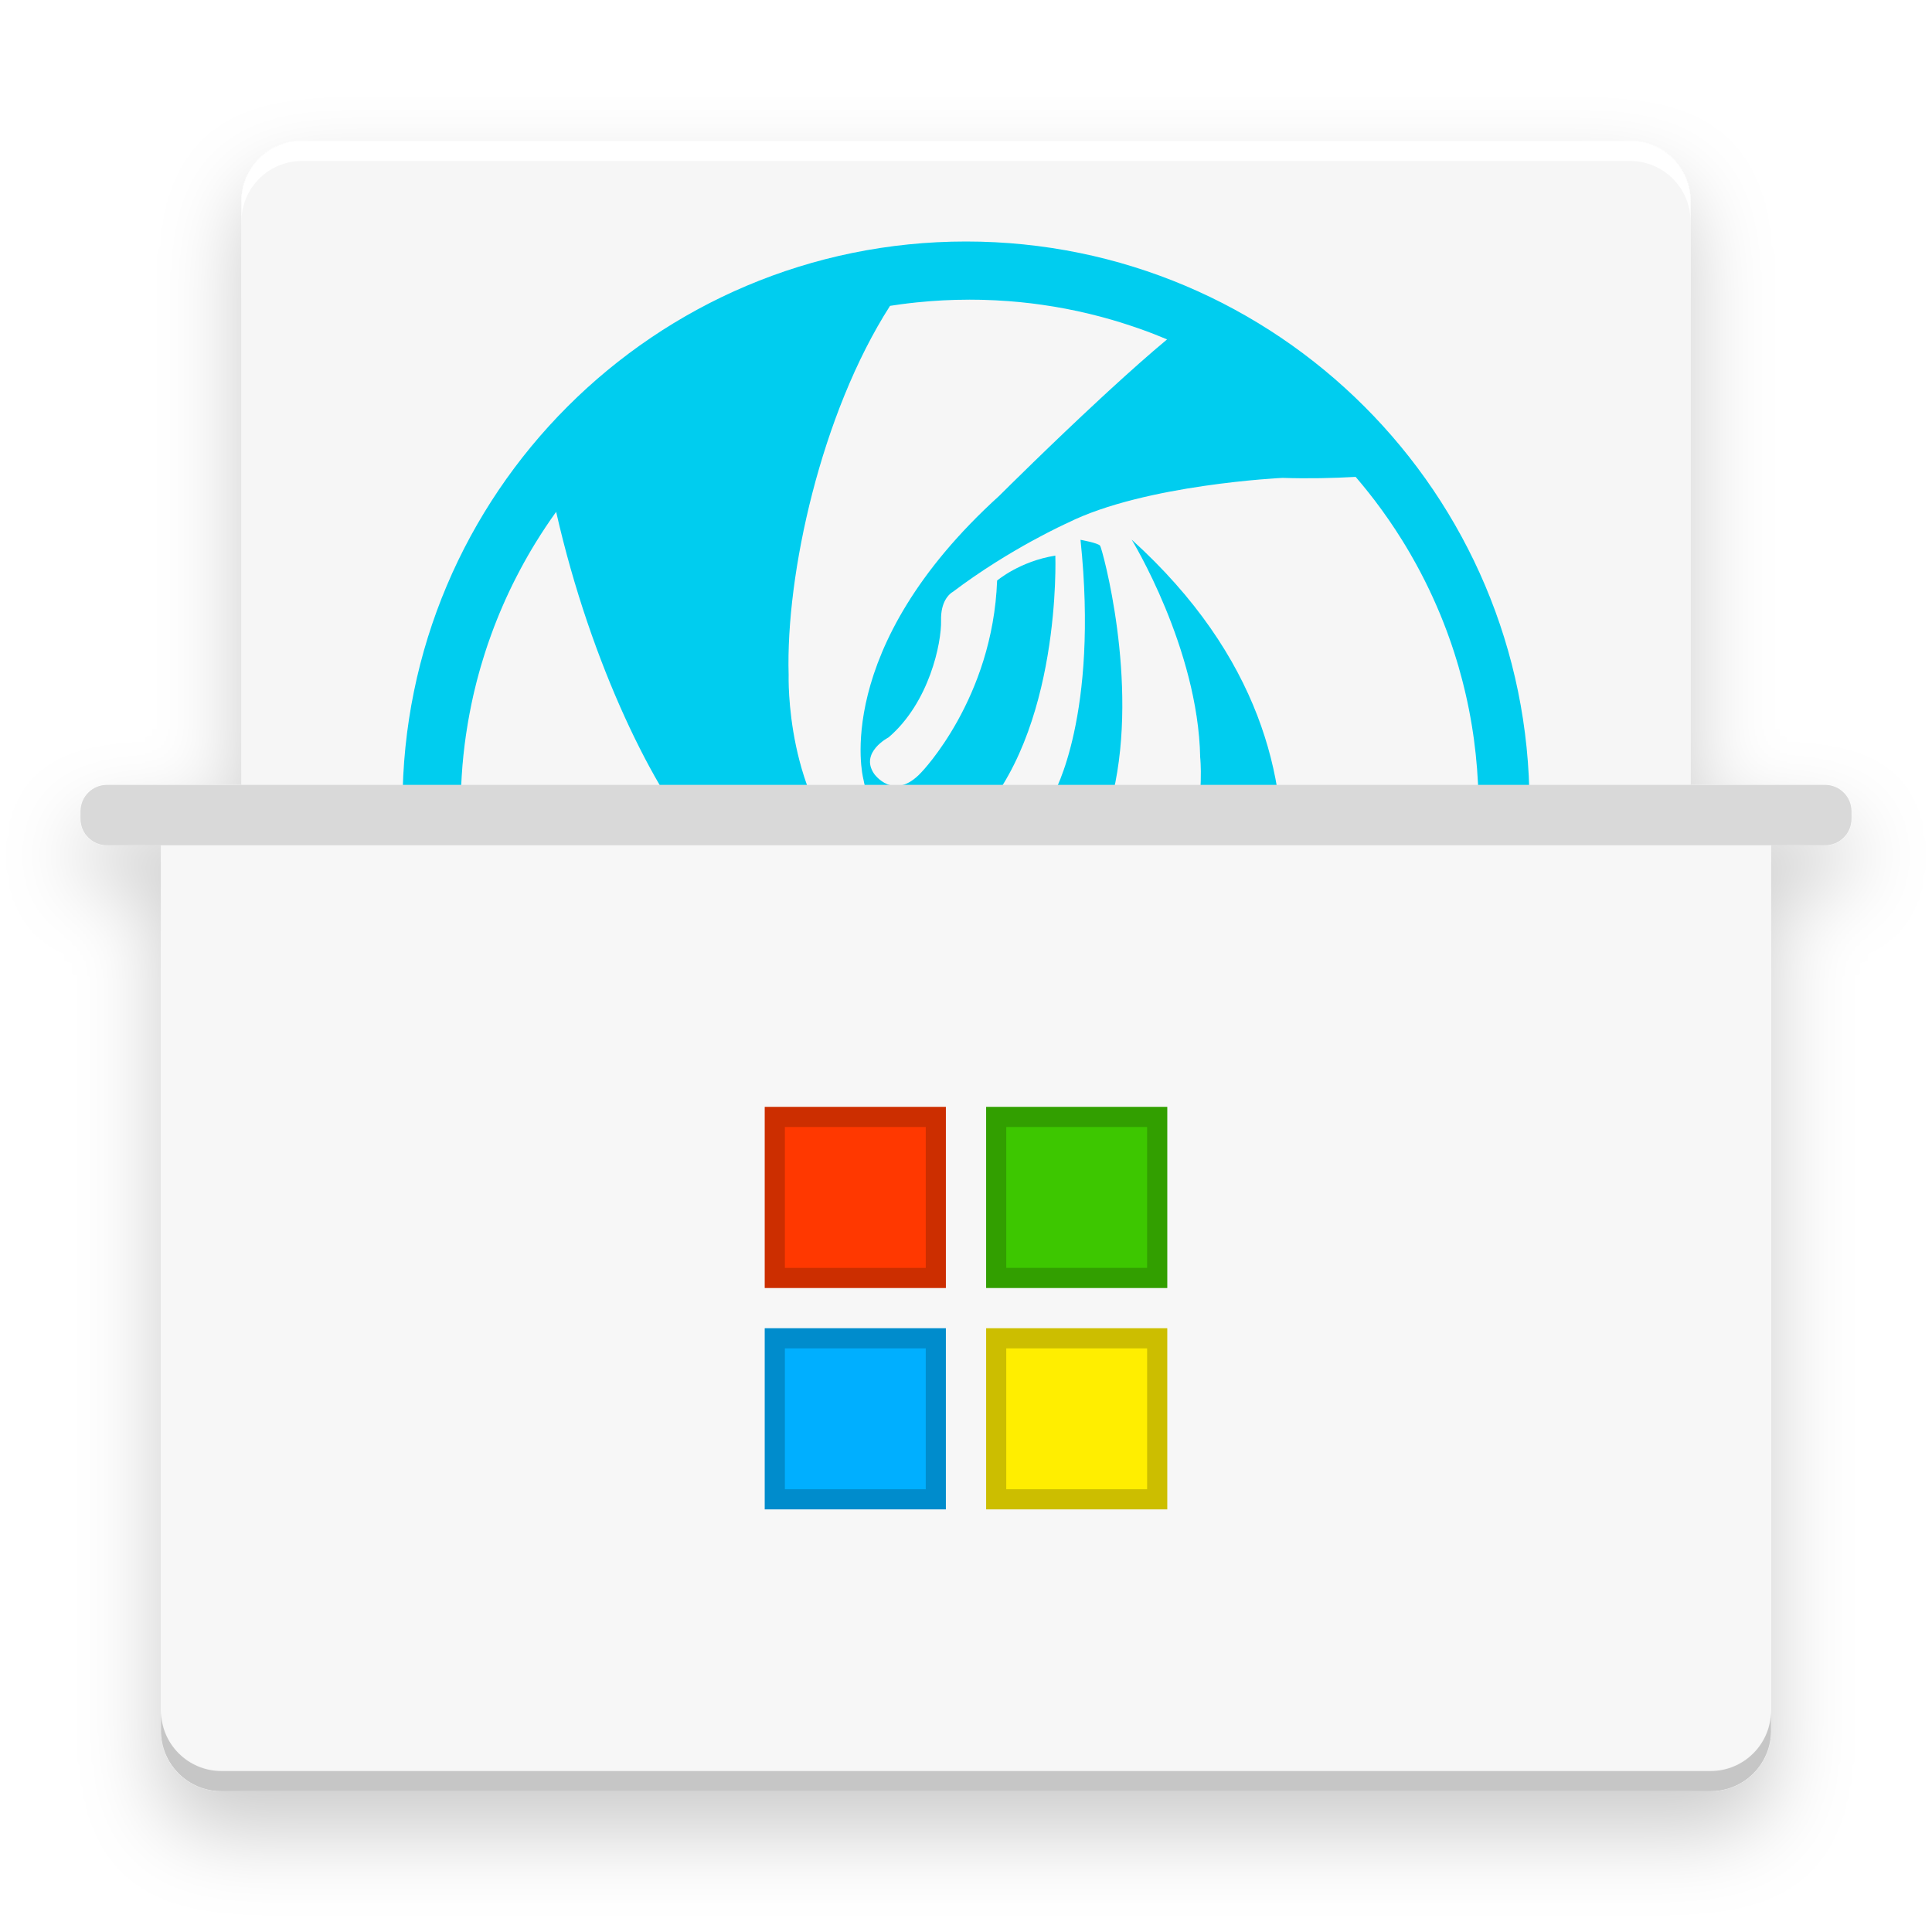
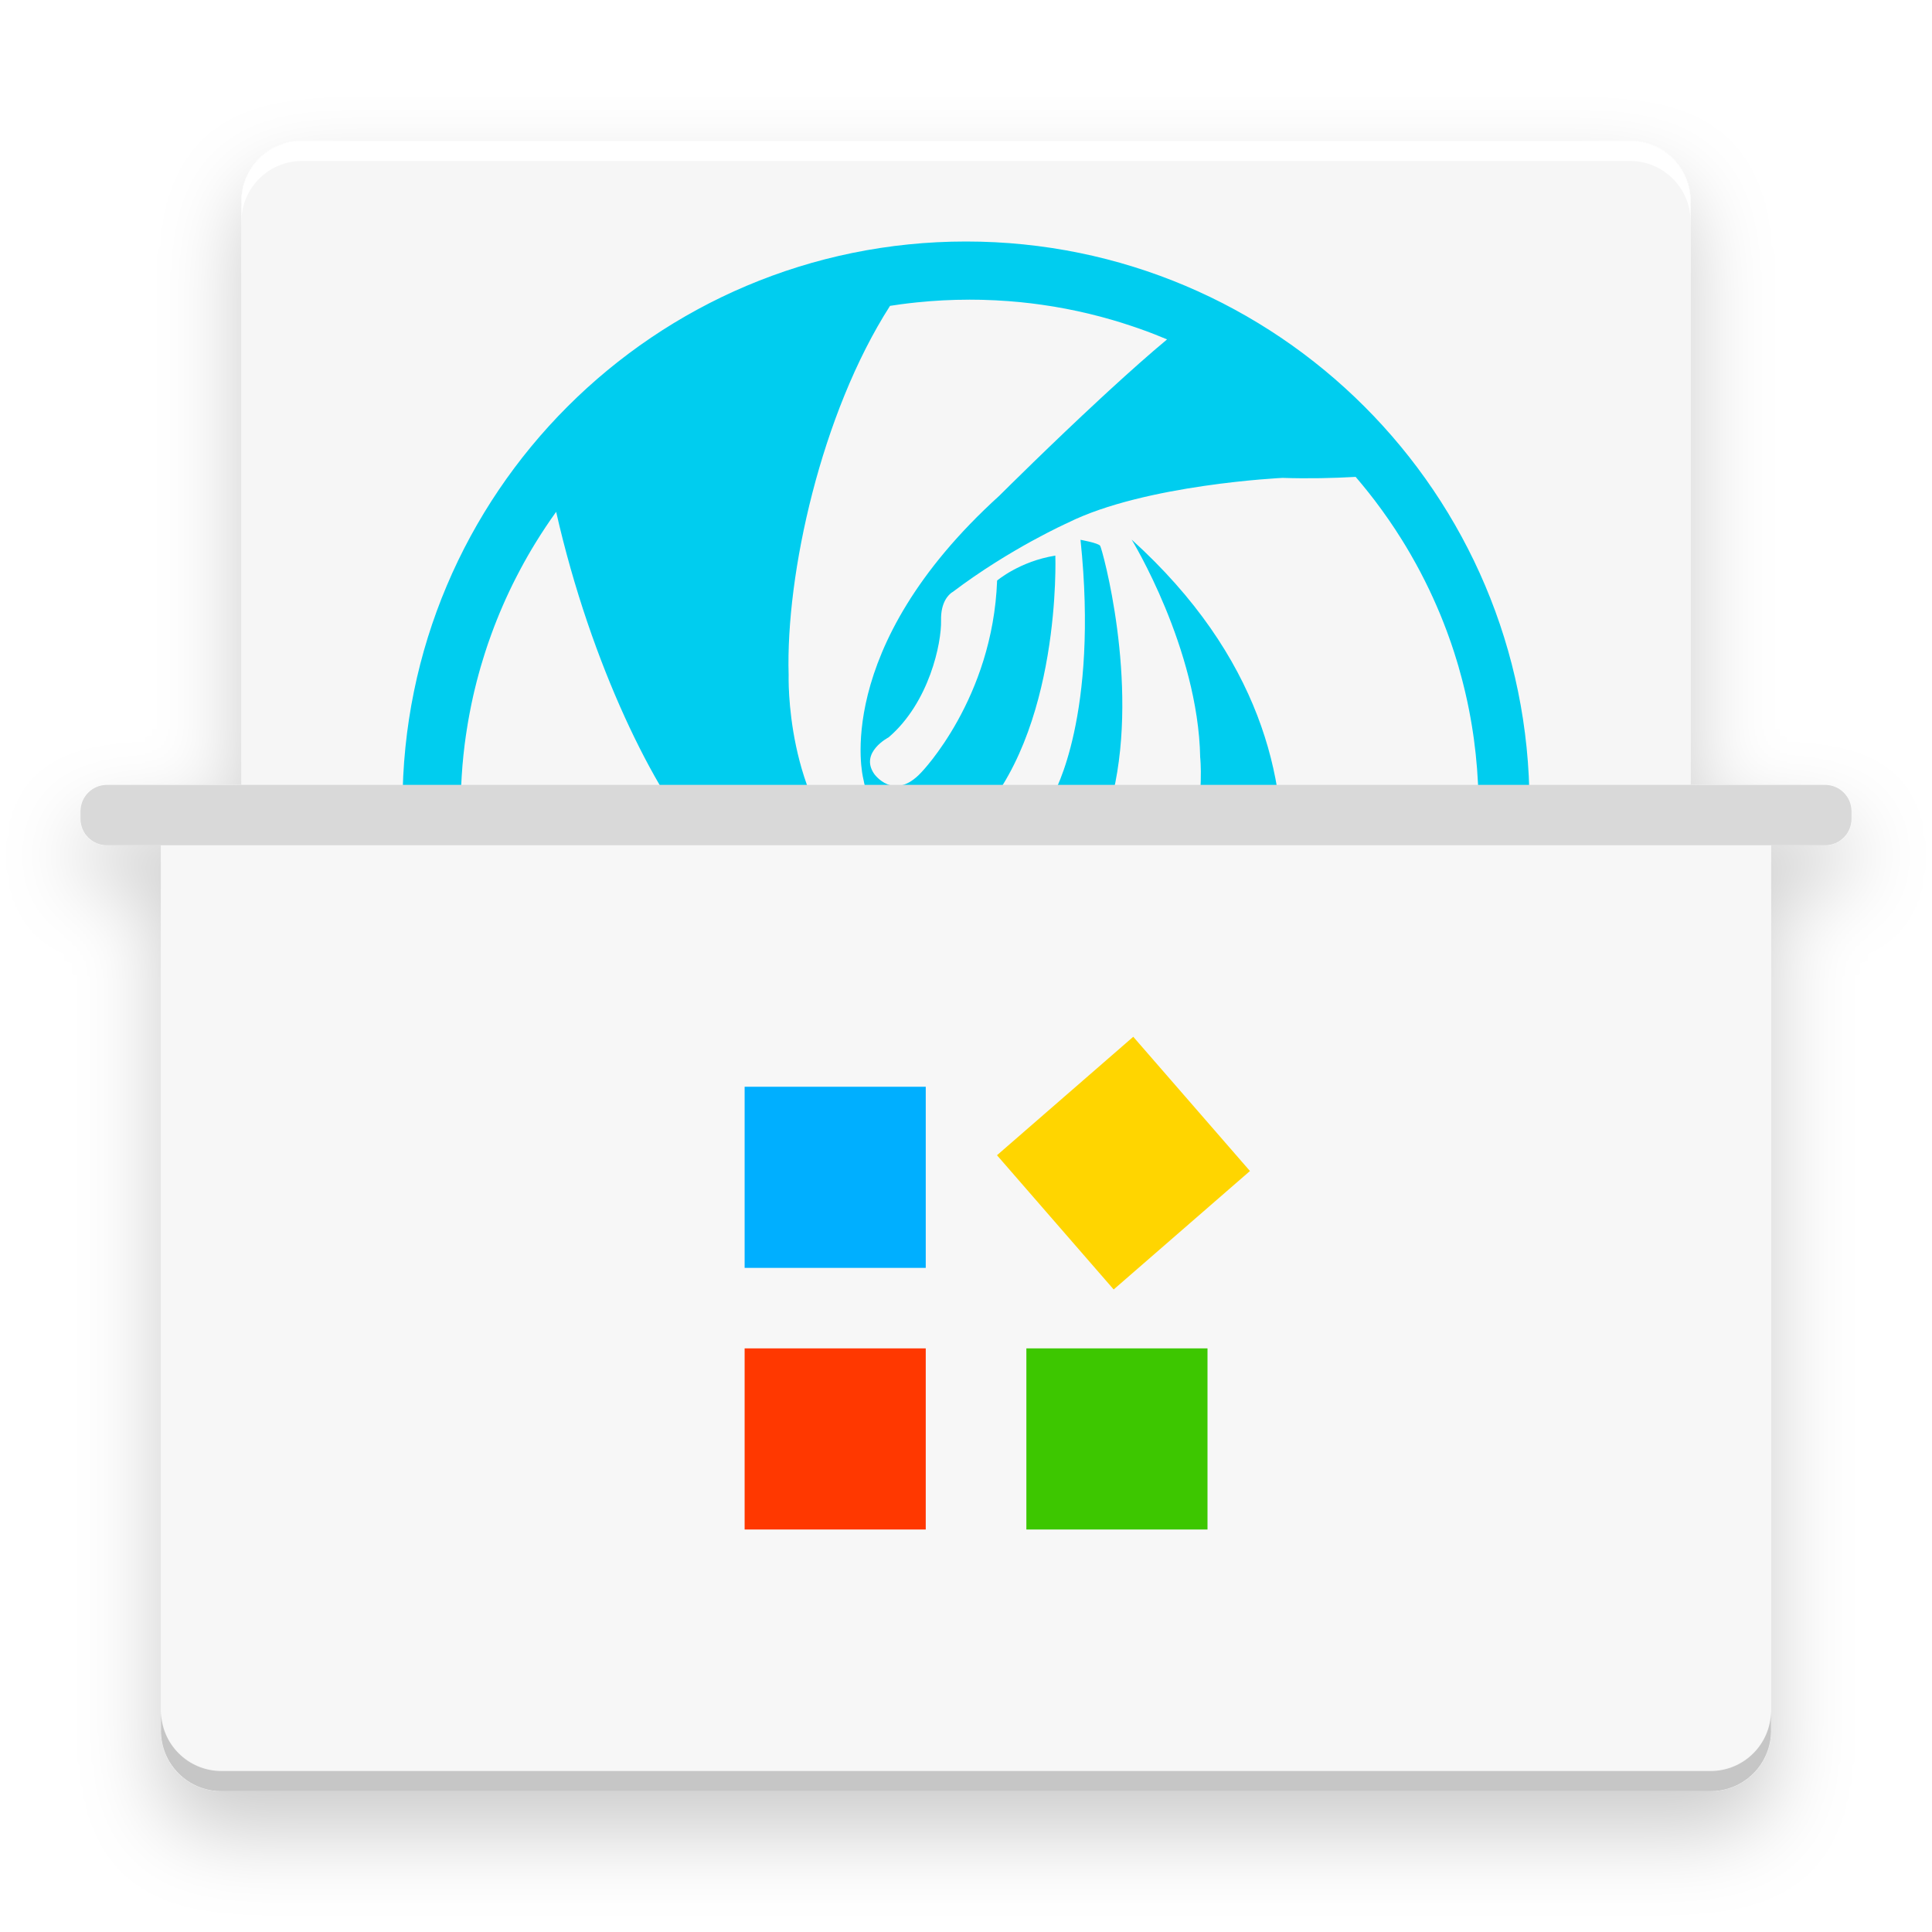
<svg xmlns="http://www.w3.org/2000/svg" xmlns:xlink="http://www.w3.org/1999/xlink" width="96" height="96" viewBox="0 0 96 96">
  <defs>
    <filter id="deepin-wine-assist-a" width="127.3%" height="129.3%" x="-13.6%" y="-14.6%" filterUnits="objectBoundingBox">
      <feOffset dy="2" in="SourceAlpha" result="shadowOffsetOuter1" />
      <feGaussianBlur in="shadowOffsetOuter1" result="shadowBlurOuter1" stdDeviation="2" />
      <feColorMatrix in="shadowBlurOuter1" result="shadowMatrixOuter1" values="0 0 0 0 0   0 0 0 0 0   0 0 0 0 0  0 0 0 0.2 0" />
      <feMerge>
        <feMergeNode in="shadowMatrixOuter1" />
        <feMergeNode in="SourceGraphic" />
      </feMerge>
    </filter>
    <path id="deepin-wine-assist-b" d="M11,0 L77,0 C78.657,-3.04359188e-16 80,1.343 80,3 L80,33 L80,33 L8,33 L8,3 C8,1.343 9.343,3.04359188e-16 11,0 Z" />
    <filter id="deepin-wine-assist-c" width="101.4%" height="103%" x="-.7%" y="-1.5%" filterUnits="objectBoundingBox">
      <feOffset dy="1" in="SourceAlpha" result="shadowOffsetInner1" />
      <feComposite in="shadowOffsetInner1" in2="SourceAlpha" k2="-1" k3="1" operator="arithmetic" result="shadowInnerInner1" />
      <feColorMatrix in="shadowInnerInner1" values="0 0 0 0 1   0 0 0 0 1   0 0 0 0 1  0 0 0 1 0" />
    </filter>
    <path id="deepin-wine-assist-d" d="M4,33 L84,33 L84,79 C84,80.657 82.657,82 81,82 L7,82 C5.343,82 4,80.657 4,79 L4,33 L4,33 Z" />
    <filter id="deepin-wine-assist-e" width="101.2%" height="102%" x="-.6%" y="-1%" filterUnits="objectBoundingBox">
      <feOffset dy="-1" in="SourceAlpha" result="shadowOffsetInner1" />
      <feComposite in="shadowOffsetInner1" in2="SourceAlpha" k2="-1" k3="1" operator="arithmetic" result="shadowInnerInner1" />
      <feColorMatrix in="shadowInnerInner1" values="0 0 0 0 0   0 0 0 0 0   0 0 0 0 0  0 0 0 0.199 0" />
    </filter>
  </defs>
  <g fill="none" fill-rule="evenodd" filter="url(#deepin-wine-assist-a)" transform="translate(4 7)">
    <use fill="#F6F6F6" xlink:href="#deepin-wine-assist-b" />
    <use fill="#000" filter="url(#deepin-wine-assist-c)" xlink:href="#deepin-wine-assist-b" />
    <path fill="#00CDEF" fill-rule="nonzero" d="M44,5 C59.464,5 72,17.537 72,33.001 C72,48.31 59.713,60.749 44.463,60.996 L44,61 L44,61 L44.139,60.999 L43.861,61 C28.615,60.925 16.25,48.668 16.004,33.464 L16,33.001 C16,17.537 28.536,5 44,5 Z M44.181,7.89 L43.514,7.899 C43.512,7.899 43.51,7.899 43.507,7.899 C43.286,7.905 43.066,7.913 42.847,7.925 L43.507,7.899 C43.283,7.905 43.059,7.914 42.836,7.925 L42.847,7.925 C42.644,7.935 42.441,7.948 42.239,7.964 L42.836,7.925 C42.609,7.937 42.383,7.952 42.157,7.97 L42.239,7.964 C42.002,7.982 41.765,8.003 41.53,8.028 L42.157,7.97 C41.944,7.987 41.731,8.007 41.519,8.029 L41.53,8.028 C41.328,8.049 41.126,8.072 40.925,8.098 L41.519,8.029 C41.267,8.055 41.016,8.085 40.766,8.119 C40.624,8.138 40.482,8.159 40.34,8.18 L40.766,8.119 C40.585,8.143 40.405,8.17 40.225,8.198 C36.801,13.541 35.038,21.537 35.187,26.539 C35.187,26.539 35.186,26.572 35.186,26.634 L35.186,26.821 C35.202,28.247 35.539,34.703 40.28,37.173 L40.283,37.175 L40.307,37.185 C40.701,37.343 45.227,38.991 48.356,32.438 C48.356,32.438 50.606,28.568 49.69,19.823 C49.69,19.823 50.566,19.979 50.665,20.118 C50.764,20.257 52.6,26.851 51.31,32.404 C51.31,32.404 50.122,38.929 44.284,40.422 C38.447,41.914 33.898,38.303 30.81,34.902 C28.607,32.476 25.381,26.133 23.635,18.432 C23.274,18.934 22.931,19.45 22.606,19.979 C22.577,20.025 22.549,20.072 22.521,20.118 L22.606,19.979 C22.339,20.414 22.085,20.858 21.845,21.31 C21.829,21.338 21.813,21.368 21.798,21.397 L21.845,21.31 C21.771,21.448 21.698,21.587 21.627,21.727 L21.798,21.397 C21.716,21.552 21.636,21.708 21.557,21.865 L21.627,21.727 C21.398,22.177 21.182,22.635 20.98,23.1 C20.962,23.141 20.944,23.182 20.926,23.223 L20.98,23.1 C20.778,23.564 20.589,24.036 20.415,24.515 C20.399,24.558 20.383,24.601 20.367,24.645 L20.415,24.515 C20.357,24.672 20.301,24.831 20.246,24.99 L20.367,24.645 C20.318,24.783 20.269,24.921 20.222,25.06 L20.246,24.99 C20.203,25.118 20.16,25.246 20.118,25.374 L20.222,25.06 C20.166,25.227 20.111,25.394 20.058,25.563 L20.118,25.374 C20.053,25.575 19.99,25.778 19.93,25.981 L20.058,25.563 C19.997,25.756 19.938,25.951 19.882,26.146 L19.93,25.981 C19.893,26.106 19.857,26.233 19.821,26.359 L19.882,26.146 C19.842,26.285 19.803,26.424 19.765,26.563 L19.821,26.359 C19.729,26.688 19.644,27.019 19.565,27.353 C19.546,27.434 19.527,27.515 19.509,27.597 C19.486,27.697 19.464,27.797 19.443,27.897 L19.509,27.597 C19.476,27.744 19.444,27.892 19.413,28.041 L19.443,27.897 C19.414,28.036 19.385,28.176 19.358,28.315 L19.413,28.041 C19.375,28.225 19.339,28.41 19.305,28.596 L19.358,28.315 C19.321,28.506 19.286,28.698 19.253,28.891 L19.305,28.596 C19.278,28.745 19.252,28.894 19.227,29.044 L19.253,28.891 C19.218,29.093 19.186,29.297 19.156,29.501 L19.227,29.044 C19.197,29.226 19.169,29.41 19.143,29.593 L19.156,29.501 C19.057,30.179 18.985,30.865 18.942,31.559 C18.94,31.578 18.939,31.597 18.938,31.616 L18.942,31.559 C18.921,31.887 18.906,32.216 18.898,32.546 C18.897,32.588 18.896,32.629 18.895,32.671 L18.898,32.546 C18.893,32.757 18.89,32.969 18.89,33.181 C18.89,33.893 18.92,34.598 18.977,35.296 C18.982,35.352 18.987,35.408 18.992,35.464 L18.977,35.296 C18.99,35.45 19.004,35.604 19.02,35.758 L18.992,35.464 C19.007,35.627 19.023,35.79 19.04,35.953 L19.02,35.758 C19.06,36.156 19.11,36.551 19.168,36.943 C19.176,36.995 19.184,37.046 19.192,37.098 L19.168,36.943 C19.192,37.1 19.217,37.257 19.243,37.414 L19.192,37.098 C19.217,37.263 19.245,37.428 19.274,37.592 L19.243,37.414 C19.308,37.798 19.381,38.179 19.463,38.556 C19.467,38.577 19.472,38.597 19.476,38.617 L19.463,38.556 C19.498,38.721 19.536,38.885 19.575,39.049 L19.476,38.617 C19.517,38.803 19.56,38.988 19.604,39.173 L19.575,39.049 C19.659,39.403 19.75,39.754 19.849,40.102 C19.866,40.162 19.883,40.221 19.901,40.281 L19.849,40.102 C19.89,40.247 19.932,40.391 19.976,40.534 L19.901,40.281 C19.946,40.436 19.992,40.589 20.04,40.743 L19.976,40.534 C20.284,41.55 20.654,42.539 21.083,43.496 C21.11,43.557 21.137,43.617 21.165,43.678 L21.083,43.496 C21.174,43.701 21.268,43.904 21.365,44.106 C27.256,45.807 41.327,48.834 50.341,42.228 C56.42,37.771 55.637,30.634 55.637,30.634 C55.536,25.205 52.231,19.813 52.231,19.813 C65.083,31.439 57.487,44.356 57.487,44.356 C53.983,51.513 46.814,56.114 40.496,58.205 C40.725,58.238 40.955,58.268 41.185,58.295 C41.357,58.316 41.529,58.335 41.701,58.351 L41.185,58.295 C41.365,58.317 41.544,58.336 41.725,58.353 L41.701,58.351 C41.894,58.37 42.087,58.387 42.281,58.401 L41.725,58.353 C41.934,58.373 42.144,58.391 42.354,58.406 L42.281,58.401 C42.68,58.43 43.081,58.451 43.484,58.462 C43.533,58.463 43.582,58.464 43.63,58.465 L43.484,58.462 C43.716,58.468 43.948,58.471 44.181,58.471 C58.148,58.471 69.471,47.148 69.471,33.181 L69.469,33.049 L69.466,32.672 C69.456,32.177 69.432,31.685 69.394,31.197 C69.392,31.168 69.39,31.139 69.387,31.11 L69.394,31.197 C69.356,30.708 69.304,30.223 69.239,29.742 C69.229,29.671 69.22,29.602 69.21,29.532 L69.239,29.742 C69.219,29.595 69.198,29.449 69.176,29.303 L69.21,29.532 C69.187,29.377 69.163,29.222 69.138,29.068 C69.094,28.8 69.046,28.533 68.994,28.268 C68.968,28.134 68.94,28 68.912,27.867 C68.911,27.862 68.91,27.857 68.909,27.852 L68.912,27.867 C68.89,27.765 68.868,27.664 68.845,27.563 L68.909,27.852 C68.873,27.689 68.837,27.526 68.799,27.363 L68.845,27.563 C68.815,27.431 68.784,27.3 68.752,27.169 L68.799,27.363 C68.761,27.202 68.721,27.042 68.68,26.882 L68.752,27.169 C68.718,27.028 68.682,26.888 68.645,26.747 L68.68,26.882 C68.639,26.722 68.597,26.563 68.553,26.404 L68.645,26.747 C68.589,26.532 68.53,26.318 68.468,26.105 C68.444,26.023 68.42,25.941 68.395,25.86 L68.468,26.105 C68.436,25.996 68.403,25.887 68.37,25.778 L68.395,25.86 C68.304,25.558 68.208,25.259 68.106,24.963 C68.093,24.927 68.081,24.89 68.068,24.854 L68.106,24.963 C68.056,24.818 68.005,24.674 67.953,24.531 L68.068,24.854 C68.01,24.687 67.95,24.522 67.889,24.357 C67.786,24.082 67.679,23.809 67.568,23.538 C67.553,23.503 67.538,23.467 67.523,23.432 L67.568,23.538 C67.519,23.42 67.469,23.301 67.418,23.184 L67.523,23.432 C67.468,23.299 67.411,23.167 67.354,23.036 L67.418,23.184 C67.349,23.023 67.278,22.864 67.206,22.706 L67.354,23.036 C67.3,22.912 67.244,22.789 67.188,22.666 L67.206,22.706 C67.075,22.417 66.938,22.131 66.796,21.849 C66.768,21.792 66.74,21.737 66.711,21.681 L66.796,21.849 C66.654,21.565 66.506,21.284 66.353,21.007 C66.34,20.983 66.328,20.96 66.315,20.937 L66.353,21.007 C66.269,20.854 66.184,20.702 66.096,20.551 C66.078,20.52 66.06,20.489 66.042,20.458 C65.917,20.243 65.788,20.029 65.656,19.818 C65.613,19.749 65.57,19.681 65.527,19.613 L65.656,19.818 C65.236,19.144 64.785,18.491 64.305,17.861 C64.266,17.81 64.226,17.759 64.187,17.708 L64.305,17.861 C64.106,17.601 63.903,17.345 63.695,17.093 C63.638,17.024 63.58,16.955 63.522,16.886 C63.468,16.822 63.415,16.759 63.361,16.696 C62.249,16.759 61.008,16.788 59.728,16.746 C59.728,16.746 52.89,17.066 49.056,18.978 C49.056,18.978 46.197,20.253 43.339,22.415 C43.339,22.415 43.329,22.42 43.311,22.431 L43.294,22.442 C43.154,22.538 42.737,22.904 42.761,23.832 C42.787,24.943 42.18,27.904 40.154,29.639 C40.154,29.639 38.709,30.383 39.432,31.446 C39.432,31.446 40.408,32.864 41.783,31.375 C41.783,31.375 45.329,27.727 45.546,21.848 C45.546,21.848 46.667,20.89 48.439,20.608 C48.439,20.608 48.765,29.427 44.389,33.855 C44.389,33.855 44.376,33.869 44.35,33.895 L44.274,33.972 C43.595,34.639 40.094,37.725 38.889,31.659 C38.889,31.659 37.26,25.247 45.655,17.633 L45.677,17.611 C45.925,17.364 48.224,15.078 50.687,12.797 L51.123,12.395 C52.111,11.488 53.107,10.601 53.991,9.864 C53.79,9.779 53.587,9.696 53.382,9.616 C53.293,9.581 53.203,9.546 53.113,9.512 L53.382,9.616 C53.134,9.519 52.884,9.426 52.632,9.337 C52.591,9.322 52.549,9.307 52.507,9.293 L52.632,9.337 C52.513,9.295 52.394,9.253 52.274,9.213 L52.507,9.293 C52.32,9.227 52.131,9.164 51.942,9.103 L52.274,9.213 C52.08,9.148 51.885,9.085 51.689,9.024 C51.569,8.986 51.448,8.949 51.326,8.914 L51.689,9.024 C51.519,8.971 51.348,8.92 51.176,8.87 L51.326,8.914 C51.133,8.857 50.938,8.802 50.742,8.75 L51.176,8.87 C51.007,8.822 50.837,8.775 50.666,8.73 L50.742,8.75 C50.551,8.699 50.36,8.65 50.167,8.603 L50.666,8.73 C50.463,8.676 50.26,8.625 50.055,8.576 L50.167,8.603 C49.98,8.558 49.793,8.514 49.605,8.473 L50.055,8.576 C49.879,8.534 49.703,8.495 49.527,8.457 L49.605,8.473 C49.399,8.428 49.192,8.386 48.985,8.346 L49.527,8.457 C49.334,8.415 49.14,8.376 48.946,8.339 L48.985,8.346 C48.803,8.311 48.621,8.278 48.438,8.247 L48.946,8.339 C48.747,8.301 48.548,8.265 48.348,8.232 L48.438,8.247 C48.25,8.215 48.062,8.186 47.874,8.158 L48.348,8.232 C48.114,8.193 47.879,8.158 47.643,8.125 L47.874,8.158 C47.67,8.128 47.466,8.101 47.262,8.076 L47.643,8.125 C47.489,8.104 47.335,8.085 47.181,8.066 L47.262,8.076 C46.875,8.029 46.486,7.991 46.095,7.962 C46.043,7.958 45.991,7.954 45.94,7.951 L46.095,7.962 C45.682,7.931 45.266,7.91 44.847,7.899 C44.812,7.898 44.776,7.897 44.741,7.896 L44.741,7.896 L44.181,7.89 L44.181,7.89 Z" />
    <use fill="#F7F7F7" xlink:href="#deepin-wine-assist-d" />
    <use fill="#000" filter="url(#deepin-wine-assist-e)" xlink:href="#deepin-wine-assist-d" />
+     <g fill-rule="nonzero" transform="matrix(-1 0 0 1 58.965 43.674)">
+       <rect width="9" height="9" x="16.965" y="3.326" fill="#00AFFF" />
+       <rect width="9" height="9" x="16.965" y="16.326" fill="#FF3900" />
+       <rect width="9" height="9" x="2.965" y="16.326" fill="#3CC700" />
+       <polygon fill="#FFD500" points="5.465 1.051 13.235 5.537 8.816 13.191 1.046 8.705" transform="rotate(11 7.14 7.121)" />
+     </g>
    <rect width="88" height="3" y="32" fill="#D9D9D9" rx="1.313" />
-     <g fill-rule="nonzero" transform="translate(34 48)">
-       <rect width="9" height="9" x="11" fill="#3CC700" />
-       <rect width="9" height="9" fill="#FF3900" />
-       <rect width="9" height="9" x="11" y="11" fill="#FE0" />
-       <rect width="9" height="9" y="11" fill="#00AFFF" />
-       <path fill="#000" fill-opacity=".201" d="M20 0L20 9 11 9 11 0 20 0zM19 1L12 1 12 8 19 8 19 1zM9 0L9 9 0 9 0 0 9 0zM8 1L1 1 1 8 8 8 8 1zM20 11L20 20 11 20 11 11 20 11zM19 12L12 12 12 19 19 19 19 12zM9 11L9 20 0 20 0 11 9 11zM8 12L1 12 1 19 8 19 8 12z" />
-     </g>
  </g>
</svg>
